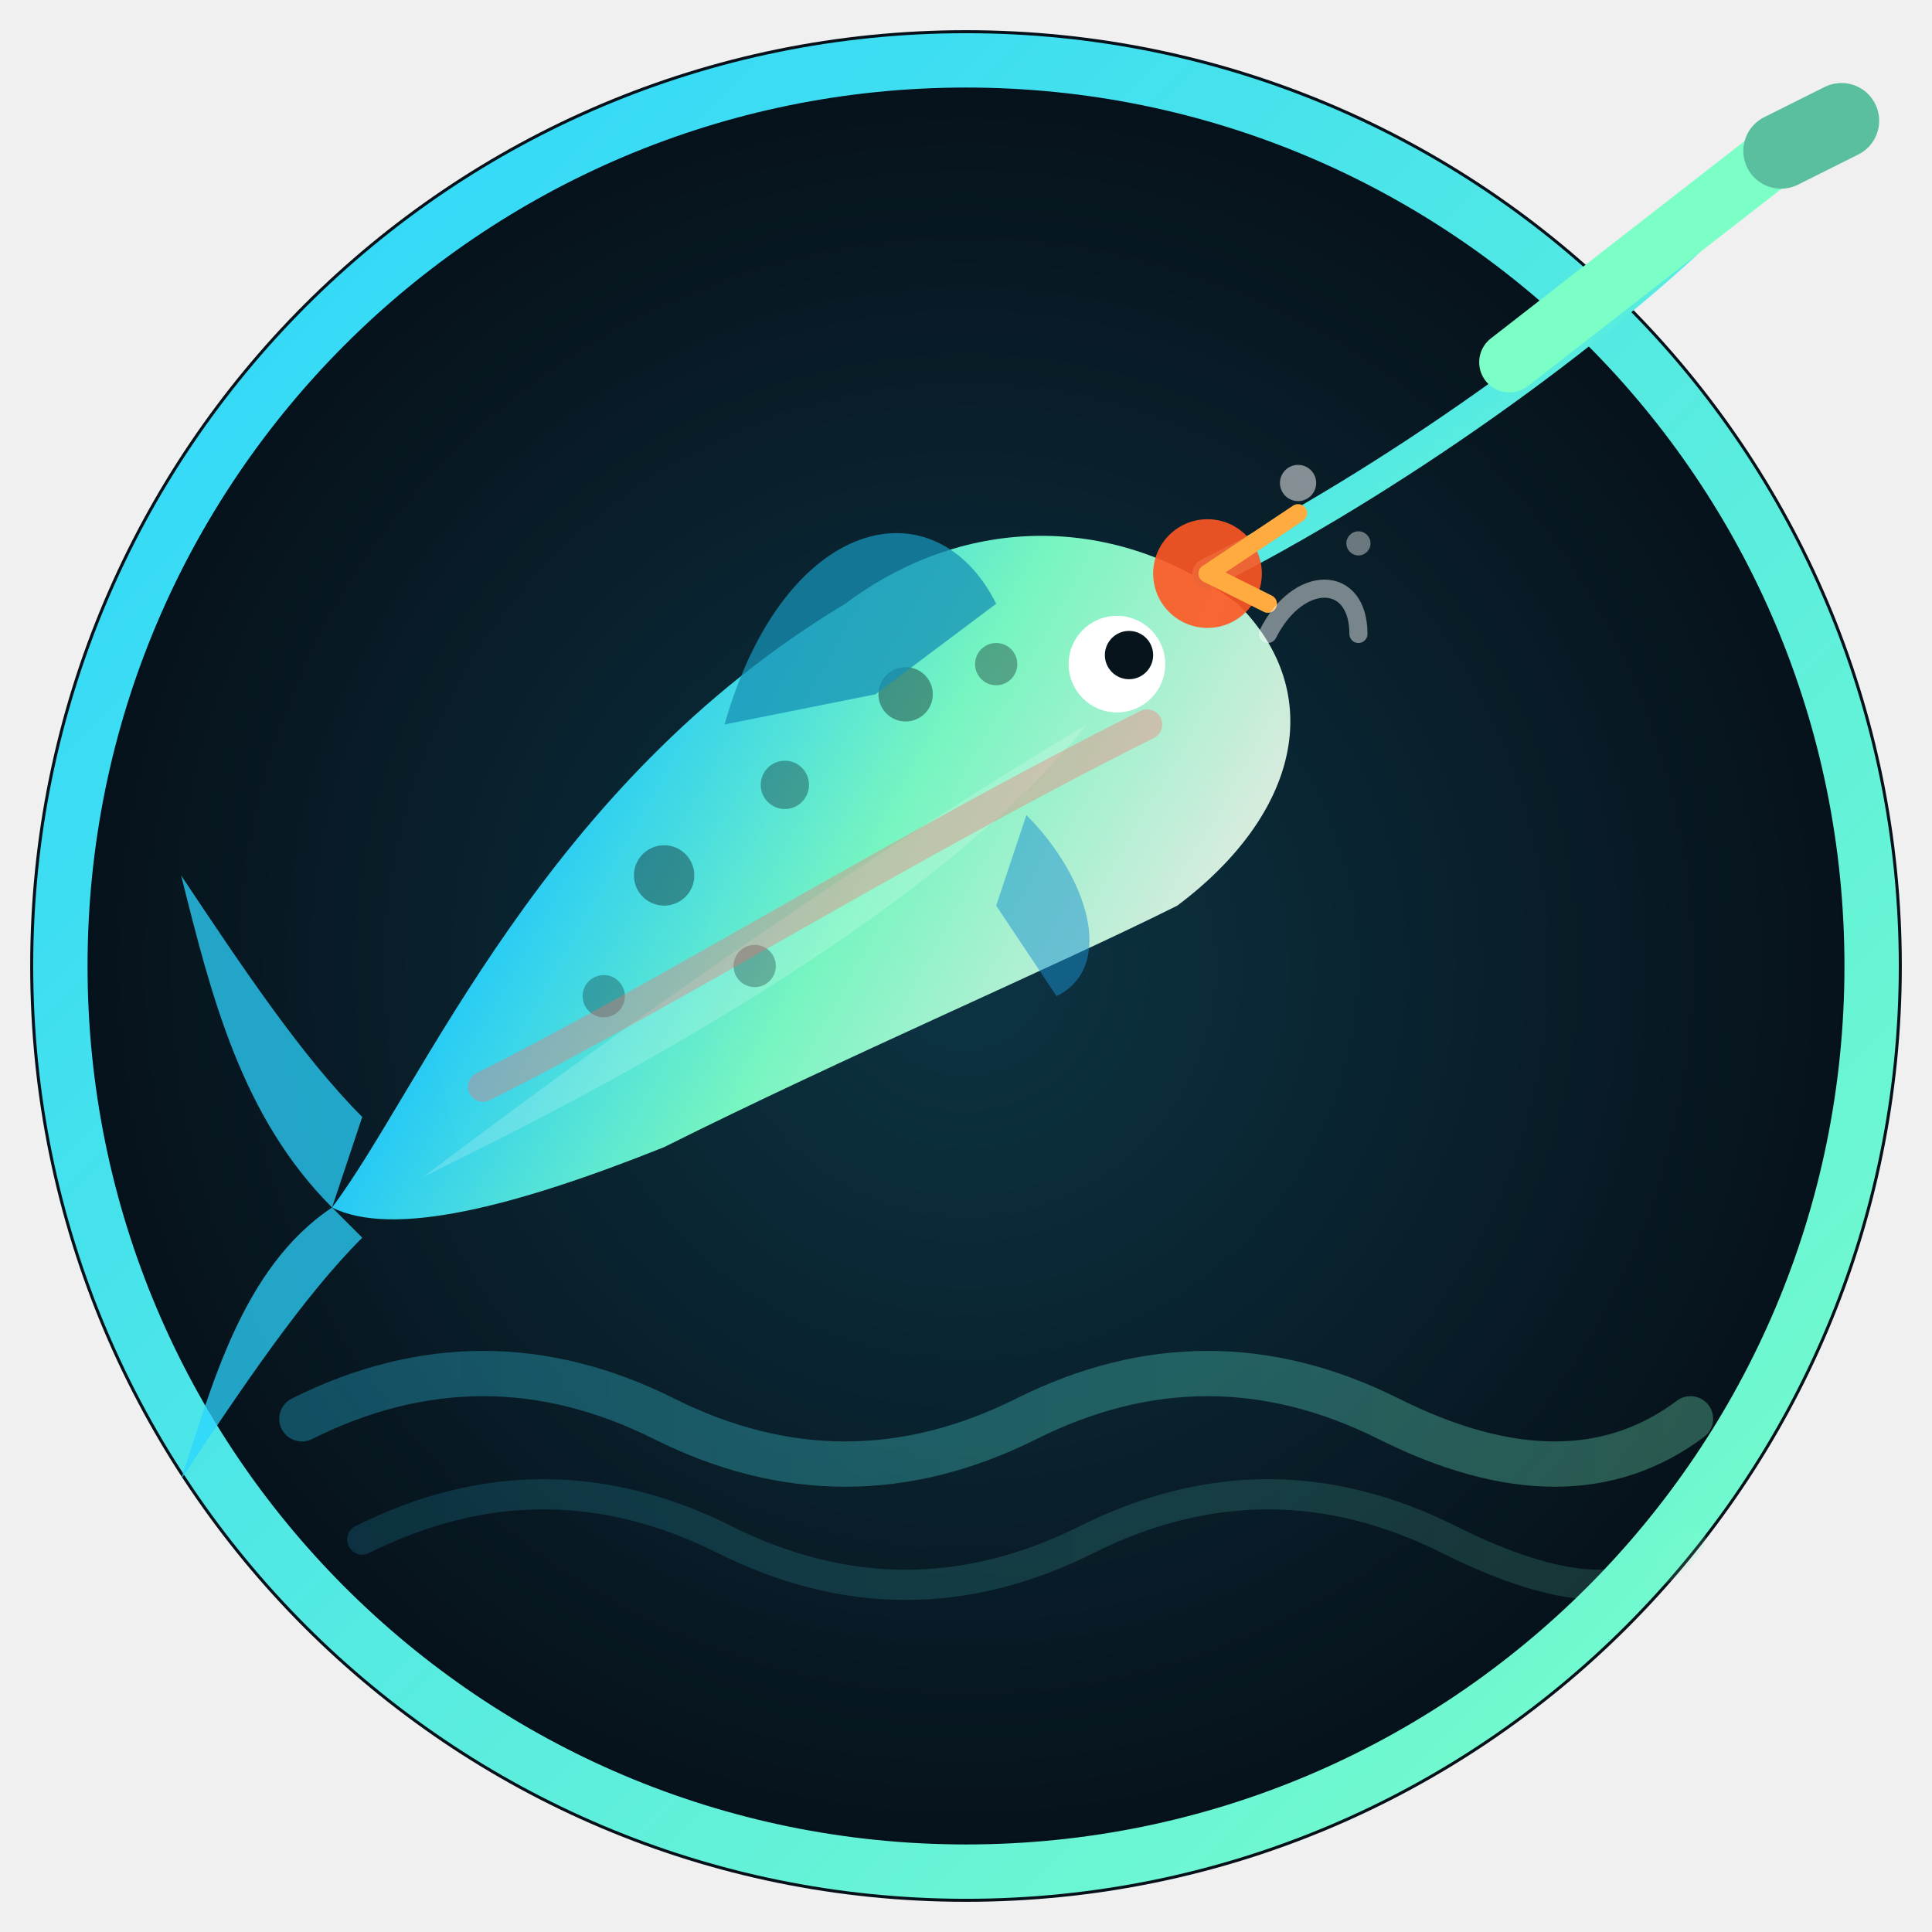
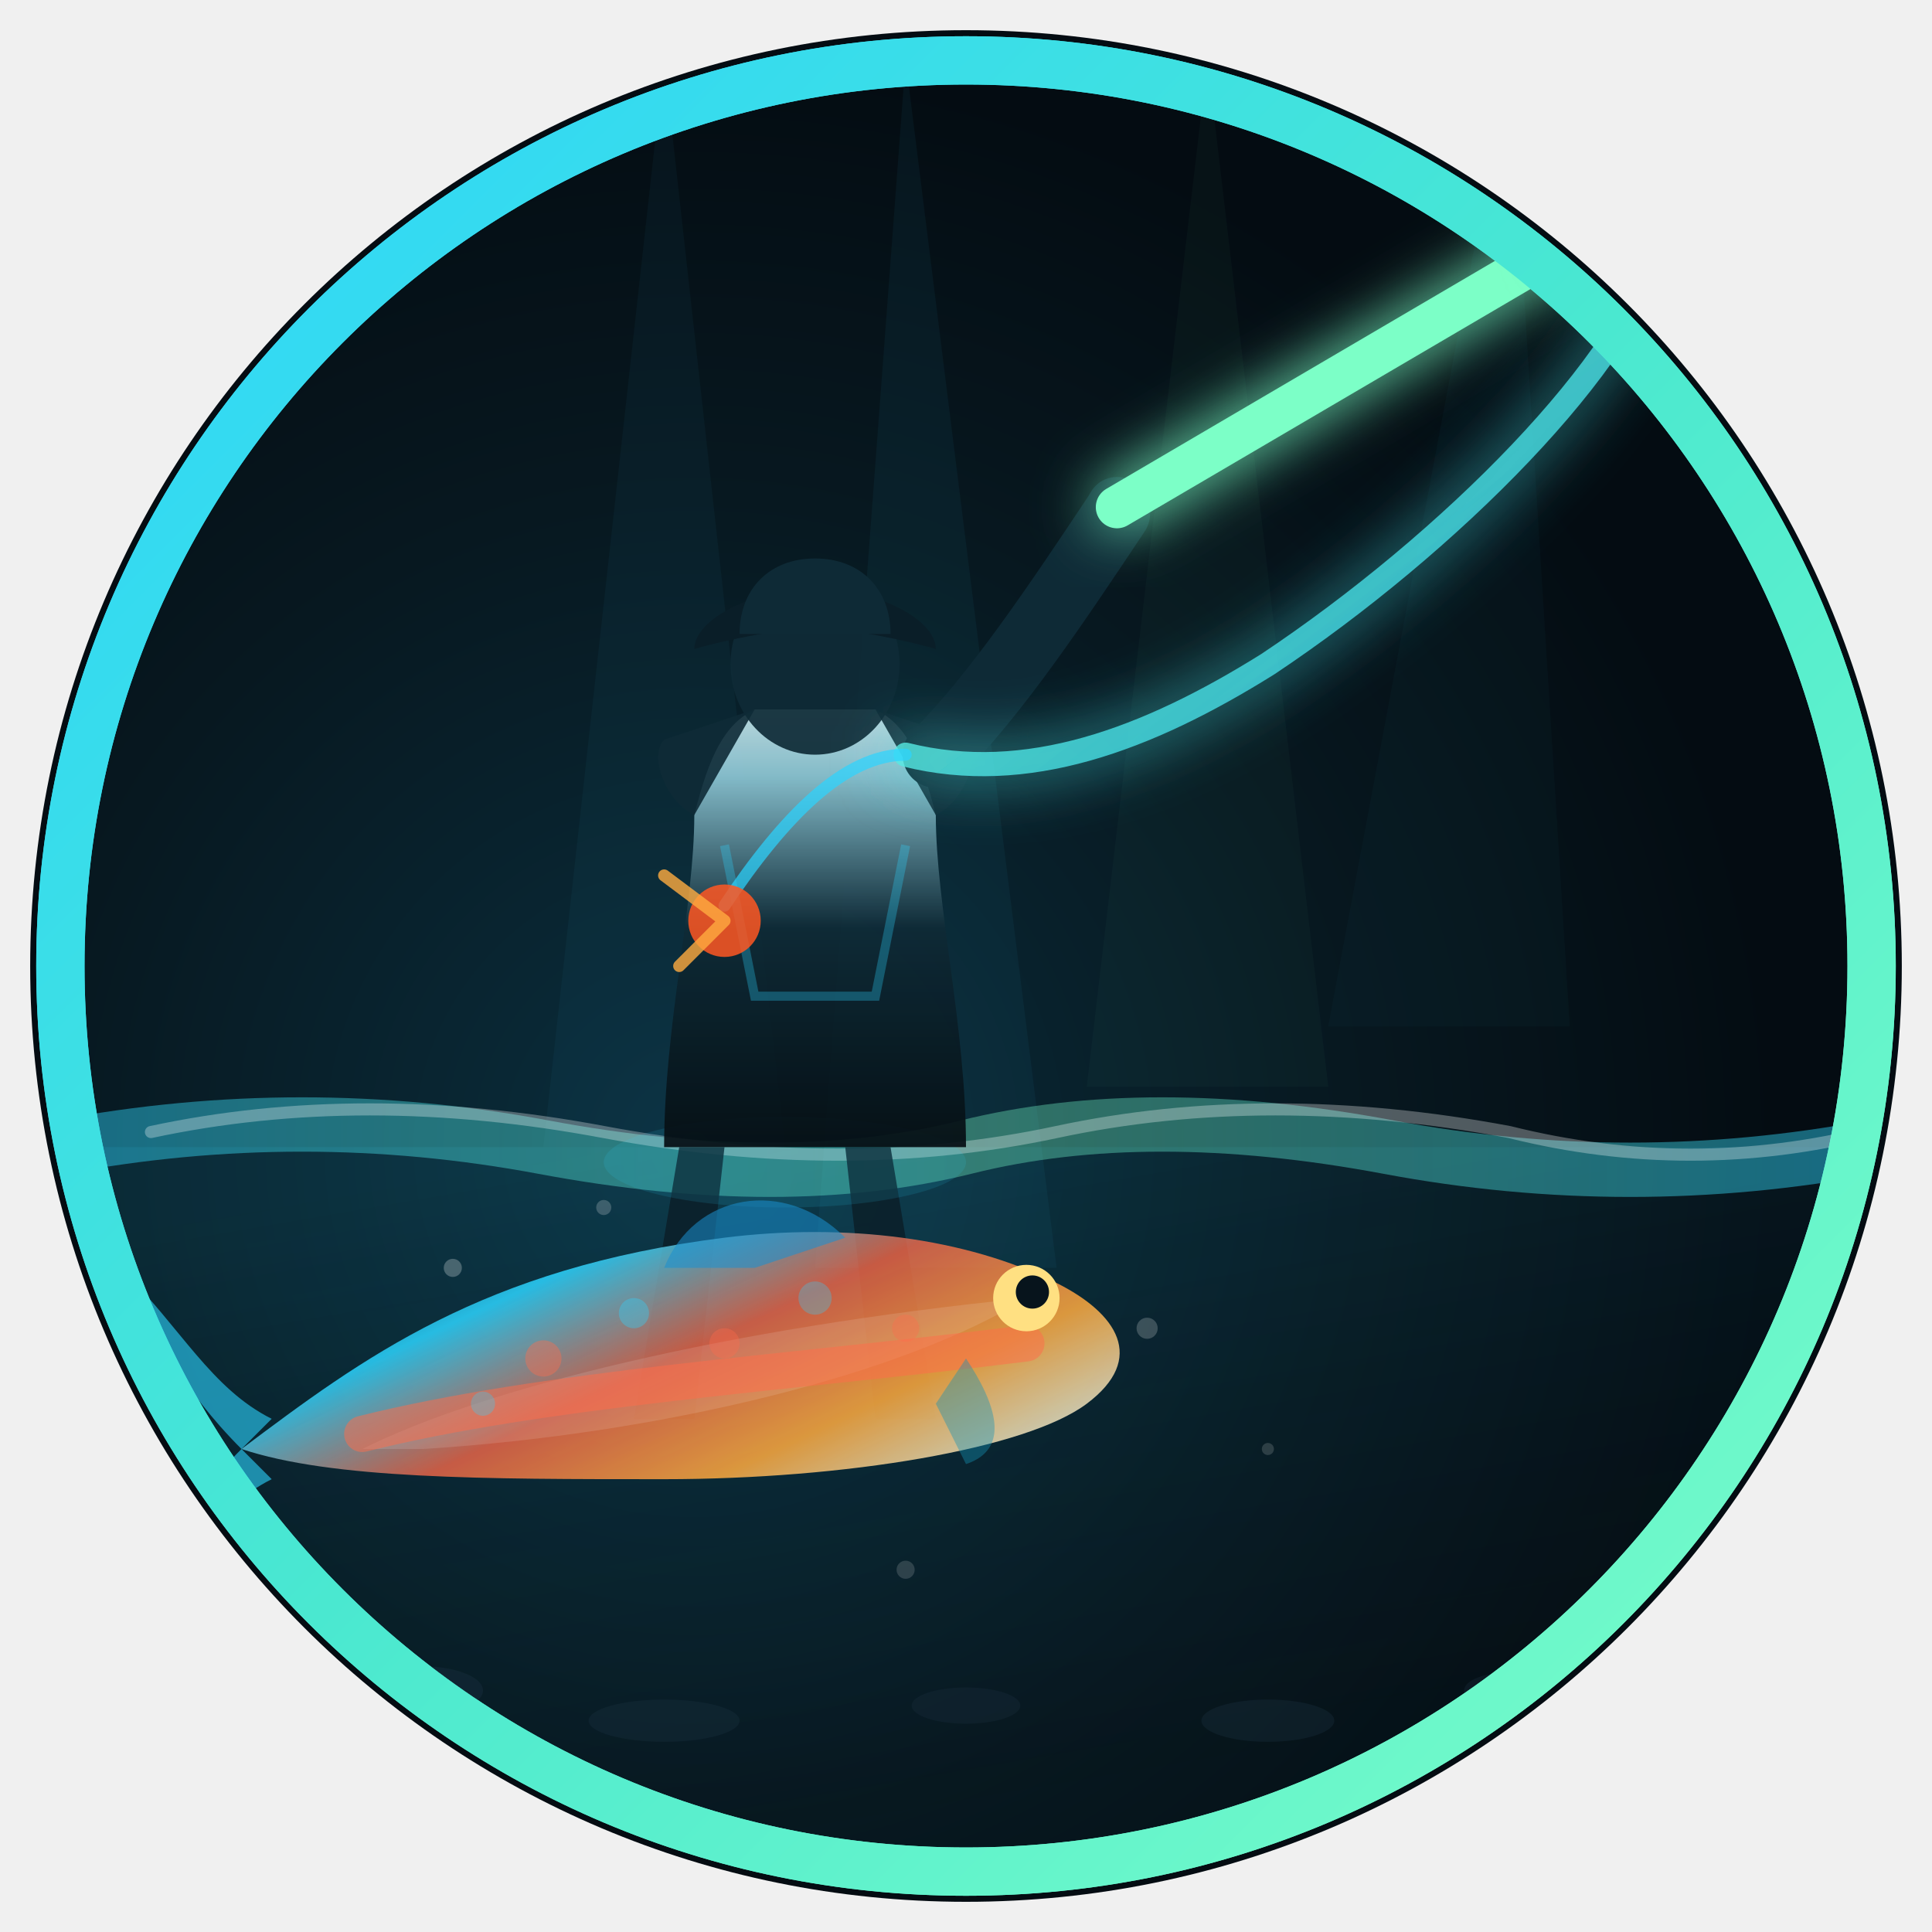
- <svg xmlns="http://www.w3.org/2000/svg" width="64" height="64" viewBox="0 0 64 64" role="img" aria-label="Fly fishing module logo — trout leaping at fly">
+ <svg xmlns="http://www.w3.org/2000/svg" width="64" height="64" viewBox="0 0 64 64" role="img" aria-label="Fly fishing module logo">
  <defs>
    <linearGradient id="ringGrad" x1="0" y1="0" x2="1" y2="1">
      <stop offset="0" stop-color="#2bd4ff" />
+       <stop offset=".5" stop-color="#4ae8d0" />
      <stop offset="1" stop-color="#7cffc7" />
    </linearGradient>
-     <linearGradient id="troutBody" x1="0" y1="0" x2="1" y2=".4">
-       <stop offset="0" stop-color="#0d6986" />
-       <stop offset=".35" stop-color="#2bd4ff" />
-       <stop offset=".65" stop-color="#7cffc7" />
+     <radialGradient id="bgGlow" cx=".35" cy=".6" r=".6">
+       <stop offset="0" stop-color="#0a2e3d" />
+       <stop offset=".6" stop-color="#071820" />
+       <stop offset="1" stop-color="#040c12" />
+     </radialGradient>
+     <linearGradient id="waterSurface" x1="0" y1="0" x2="1" y2="0">
+       <stop offset="0" stop-color="#2bd4ff" stop-opacity=".45" />
+       <stop offset=".5" stop-color="#7cffc7" stop-opacity=".35" />
+       <stop offset="1" stop-color="#2bd4ff" stop-opacity=".45" />
+     </linearGradient>
+     <linearGradient id="underwaterLight" x1=".3" y1="0" x2=".7" y2="1">
+       <stop offset="0" stop-color="#2bd4ff" stop-opacity=".12" />
+       <stop offset="1" stop-color="#07141c" stop-opacity="0" />
+     </linearGradient>
+     <linearGradient id="fishermanFill" x1=".5" y1="0" x2=".5" y2="1">
+       <stop offset="0" stop-color="#c8e6ec" />
+       <stop offset=".15" stop-color="#8ec8d6" />
+       <stop offset=".5" stop-color="#0e2a36" />
+       <stop offset="1" stop-color="#050d12" />
+     </linearGradient>
+     <linearGradient id="lineGrad" x1="0" y1="0" x2="1" y2="1">
+       <stop offset="0" stop-color="#7cffc7" stop-opacity=".9" />
+       <stop offset="1" stop-color="#2bd4ff" stop-opacity=".7" />
+     </linearGradient>
+     <linearGradient id="troutGrad" x1="0" y1=".2" x2="1" y2=".8">
+       <stop offset="0" stop-color="#0a4f5c" />
+       <stop offset=".25" stop-color="#2bd4ff" />
+       <stop offset=".5" stop-color="#ff6b4a" stop-opacity=".9" />
+       <stop offset=".75" stop-color="#ffab40" />
      <stop offset="1" stop-color="#e8f5e9" />
    </linearGradient>
-     <radialGradient id="glow" cx=".5" cy=".5" r=".5">
-       <stop offset="0" stop-color="#2bd4ff" stop-opacity=".18" />
-       <stop offset="1" stop-color="#2bd4ff" stop-opacity="0" />
-     </radialGradient>
-     <linearGradient id="waterGrad" x1="0" y1="0" x2="1" y2="0">
-       <stop offset="0" stop-color="#2bd4ff" stop-opacity=".3" />
-       <stop offset="1" stop-color="#7cffc7" stop-opacity=".3" />
-     </linearGradient>
+     <filter id="glow" x="-30%" y="-30%" width="160%" height="160%">
+       <feGaussianBlur stdDeviation="1" result="blur" />
+       <feMerge>
+         <feMergeNode in="blur" />
+         <feMergeNode in="SourceGraphic" />
+       </feMerge>
+     </filter>
+     <filter id="softGlow" x="-50%" y="-50%" width="200%" height="200%">
+       <feGaussianBlur stdDeviation="2.5" />
+     </filter>
+     <clipPath id="circClip">
+       <circle cx="32" cy="32" r="29.5" />
+     </clipPath>
  </defs>
-   <circle cx="32" cy="32" r="31" fill="#06111a" />
-   <circle cx="32" cy="32" r="30" fill="url(#glow)" stroke="url(#ringGrad)" stroke-width="1.8" />
-   <path d="M10 47 Q16 44 22 47 Q28 50 34 47 Q40 44 46 47 Q52 50 56 47" stroke="url(#waterGrad)" stroke-width="1.5" fill="none" stroke-linecap="round" />
-   <path d="M12 51 Q18 48 24 51 Q30 54 36 51 Q42 48 48 51 Q54 54 56 51" stroke="url(#waterGrad)" stroke-width="1" fill="none" stroke-linecap="round" opacity=".5" />
-   <path d="M11 40 C14 36, 18 26, 28 20 C32 17, 37 17, 41 20 C44 23, 43 27, 39 30 C35 32, 28 35, 22 38 C17 40, 13 41, 11 40 Z" fill="url(#troutBody)" opacity=".95" />
-   <path d="M14 39 C18 36, 26 30, 36 24 C32 29, 24 34, 16 38 Z" fill="#fff" opacity=".18" />
-   <circle cx="22" cy="29" r="1" fill="#07141c" opacity=".4" />
-   <circle cx="26" cy="26" r=".8" fill="#07141c" opacity=".35" />
-   <circle cx="30" cy="23" r=".9" fill="#07141c" opacity=".4" />
-   <circle cx="25" cy="32" r=".7" fill="#07141c" opacity=".3" />
-   <circle cx="20" cy="33" r=".7" fill="#07141c" opacity=".3" />
-   <circle cx="33" cy="22" r=".7" fill="#07141c" opacity=".35" />
-   <path d="M16 36 C22 33, 30 28, 38 24" stroke="#ff6b6b" stroke-width="1" fill="none" stroke-linecap="round" opacity=".35" />
-   <circle cx="37" cy="22" r="1.6" fill="#fff" />
-   <circle cx="37.4" cy="21.7" r=".8" fill="#07141c" />
-   <path d="M11 40 C8 37, 7 33, 6 29 C8 32, 10 35, 12 37 Z" fill="#2bd4ff" opacity=".75" />
-   <path d="M11 40 C8 42, 7 46, 6 49 C8 46, 10 43, 12 41 Z" fill="#2bd4ff" opacity=".75" />
-   <path d="M24 24 C26 17, 31 16, 33 20 L29 23 Z" fill="#1592b5" opacity=".75" />
-   <path d="M34 27 C36 29, 37 32, 35 33 L33 30 Z" fill="#1a8fcf" opacity=".5" />
-   <path d="M57 7 C53 11, 46 16, 40 19" stroke="url(#ringGrad)" stroke-width="1" fill="none" stroke-linecap="round" stroke-dasharray="none" />
-   <line x1="59" y1="5" x2="50" y2="12" stroke="#7cffc7" stroke-width="2" stroke-linecap="round" />
-   <line x1="59" y1="5" x2="61" y2="4" stroke="#5abf9e" stroke-width="2.5" stroke-linecap="round" />
-   <circle cx="40" cy="19" r="1.8" fill="#ff5722" opacity=".9" />
-   <path d="M40 19 L43 17 M40 19 L42 20" stroke="#ffab40" stroke-width=".6" fill="none" stroke-linecap="round" />
-   <circle cx="43" cy="16" r=".6" fill="#fff" opacity=".5" />
-   <circle cx="45" cy="18" r=".4" fill="#fff" opacity=".4" />
-   <path d="M42 21 C43 19, 45 19, 45 21" stroke="#fff" stroke-width=".6" fill="none" stroke-linecap="round" opacity=".45" />
+   <circle cx="32" cy="32" r="31" fill="#040c12" />
+   <circle cx="32" cy="32" r="30" fill="url(#bgGlow)" stroke="url(#ringGrad)" stroke-width="1.6" />
+   <g clip-path="url(#circClip)">
+     <path d="M22 2 L18 38 L26 38 Z" fill="#2bd4ff" opacity=".04" />
+     <path d="M30 2 L27 42 L35 42 Z" fill="#2bd4ff" opacity=".05" />
+     <path d="M40 2 L36 36 L44 36 Z" fill="#7cffc7" opacity=".03" />
+     <path d="M50 2 L44 34 L52 34 Z" fill="#2bd4ff" opacity=".025" />
+     <rect x="2" y="38" width="60" height="26" fill="url(#underwaterLight)" opacity=".7" />
+     <path d="M2 38 Q10 36.5 18 38 Q26 39.5 32 38 Q38 36.5 46 38 Q54 39.5 62 38" stroke="url(#waterSurface)" stroke-width="1.8" fill="none" stroke-linecap="round" />
+     <path d="M5 37.5 Q12 36 20 37.5 Q28 39 35 37.5 Q42 36 50 37.5 Q56 39 62 37.5" stroke="#fff" stroke-width=".4" fill="none" stroke-linecap="round" opacity=".3" />
+     <path d="M24 38 L23 47 L21 47 L22.5 38 Z" fill="#0a1e28" opacity=".85" />
+     <path d="M28 38 L29 47 L31 47 L29.5 38 Z" fill="#0a1e28" opacity=".85" />
+     <ellipse cx="26" cy="38.5" rx="6" ry="1.5" fill="#2bd4ff" opacity=".12" />
+     <path d="M22 38 C22 34, 23 30, 23 27 C23.5 25, 24 24, 25 23.5 L29 23.5 C30 24, 30.5 25, 31 27 C31 30, 32 34, 32 38 Z" fill="url(#fishermanFill)" opacity=".92" />
+     <path d="M24 28 L25 33 L29 33 L30 28" stroke="#2bd4ff" stroke-width=".3" fill="none" opacity=".3" />
+     <path d="M23 27 C22 26.5, 21.5 25, 22 24.5 L25 23.5" fill="#0e2a36" opacity=".9" />
+     <path d="M31 27 C32 26.5, 32.5 25, 32 24.5 L29 23.5" fill="#0e2a36" opacity=".9" />
+     <ellipse cx="27" cy="22" rx="2.8" ry="3" fill="#0e2a36" opacity=".92" />
+     <path d="M23 21.5 C23 20.5, 25 19.5, 27 19.5 C29 19.5, 31 20.5, 31 21.5 C30 21.2, 28 20.8, 27 20.8 C26 20.8, 24 21.2, 23 21.5 Z" fill="#0a1e28" />
+     <path d="M24.5 21 C24.5 19.5, 25.5 18.5, 27 18.5 C28.5 18.5, 29.5 19.5, 29.5 21" fill="#0e2a36" />
+     <path d="M31 25 C33 23, 35 20, 37 17" stroke="#0e2a36" stroke-width="2.2" fill="none" stroke-linecap="round" />
+     <circle cx="37" cy="16.8" r="1" fill="#0e2a36" />
+     <line x1="37" y1="16.8" x2="52" y2="8" stroke="#7cffc7" stroke-width="1.4" stroke-linecap="round" filter="url(#glow)" />
+     <circle cx="52" cy="8" r=".6" fill="#7cffc7" opacity=".8" />
+     <path d="M52 8 C54 6, 56 5, 55 8 C54 12, 48 18, 42 22 C38 24.5, 34 26, 30 25" stroke="url(#lineGrad)" stroke-width=".8" fill="none" stroke-linecap="round" filter="url(#glow)" />
+     <path d="M30 25 C28 25, 26 27, 24 30" stroke="#2bd4ff" stroke-width=".4" fill="none" stroke-linecap="round" opacity=".7" />
+     <circle cx="24" cy="30.5" r="1.2" fill="#ff5722" opacity=".85" />
+     <path d="M24 30.5 L22 29 M24 30.5 L22.5 32" stroke="#ffab40" stroke-width=".4" fill="none" stroke-linecap="round" opacity=".8" />
+     <path d="M8 48 C12 45, 16 42, 24 41 C28 40.5, 32 41, 35 42.5 C37 43.5, 38 45, 36 46.5 C34 48, 28 49, 22 49 C16 49, 11 49, 8 48 Z" fill="url(#troutGrad)" opacity=".85" />
+     <path d="M12 48 C16 46, 24 44, 34 43 C30 45.5, 22 47.5, 14 48 Z" fill="#fff" opacity=".12" />
+     <path d="M12 47.5 C18 46, 26 45.5, 34 44.5" stroke="#ff6b4a" stroke-width="1.2" fill="none" stroke-linecap="round" opacity=".5" />
+     <circle cx="18" cy="45" r=".6" fill="#ff6b4a" opacity=".4" />
+     <circle cx="21" cy="43.5" r=".5" fill="#2bd4ff" opacity=".35" />
+     <circle cx="24" cy="44.5" r=".5" fill="#ff6b4a" opacity=".35" />
+     <circle cx="27" cy="43" r=".55" fill="#2bd4ff" opacity=".3" />
+     <circle cx="30" cy="44" r=".45" fill="#ff6b4a" opacity=".35" />
+     <circle cx="16" cy="46.5" r=".4" fill="#2bd4ff" opacity=".3" />
+     <circle cx="34" cy="43" r="1.1" fill="#ffe082" />
+     <circle cx="34.2" cy="42.8" r=".55" fill="#07141c" />
+     <path d="M8 48 C6 46, 5 44, 4 42 C6 44, 7 46, 9 47 Z" fill="#2bd4ff" opacity=".6" />
+     <path d="M8 48 C6 50, 5 52, 4 54 C6 52, 7 50, 9 49 Z" fill="#2bd4ff" opacity=".6" />
+     <path d="M22 42 C23 39.5, 26 39, 28 41 L25 42 Z" fill="#1a8fcf" opacity=".55" />
+     <path d="M32 45 C33 46.5, 33.5 48, 32 48.5 L31 46.5 Z" fill="#1592b5" opacity=".4" />
+     <circle cx="15" cy="42" r=".3" fill="#fff" opacity=".25" />
+     <circle cx="20" cy="40" r=".25" fill="#fff" opacity=".2" />
+     <circle cx="38" cy="44" r=".35" fill="#fff" opacity=".2" />
+     <circle cx="42" cy="48" r=".2" fill="#fff" opacity=".15" />
+     <circle cx="30" cy="52" r=".3" fill="#fff" opacity=".15" />
+     <ellipse cx="14" cy="56" rx="2" ry=".8" fill="#1a3040" opacity=".4" />
+     <ellipse cx="22" cy="57" rx="2.5" ry=".7" fill="#1a3040" opacity=".35" />
+     <ellipse cx="32" cy="56.5" rx="1.8" ry=".6" fill="#1a3040" opacity=".3" />
+     <ellipse cx="42" cy="57" rx="2.2" ry=".7" fill="#1a3040" opacity=".35" />
+     <ellipse cx="50" cy="56" rx="1.5" ry=".6" fill="#1a3040" opacity=".3" />
+   </g>
+   <circle cx="32" cy="32" r="30" fill="none" stroke="url(#ringGrad)" stroke-width="1.6" />
</svg>
